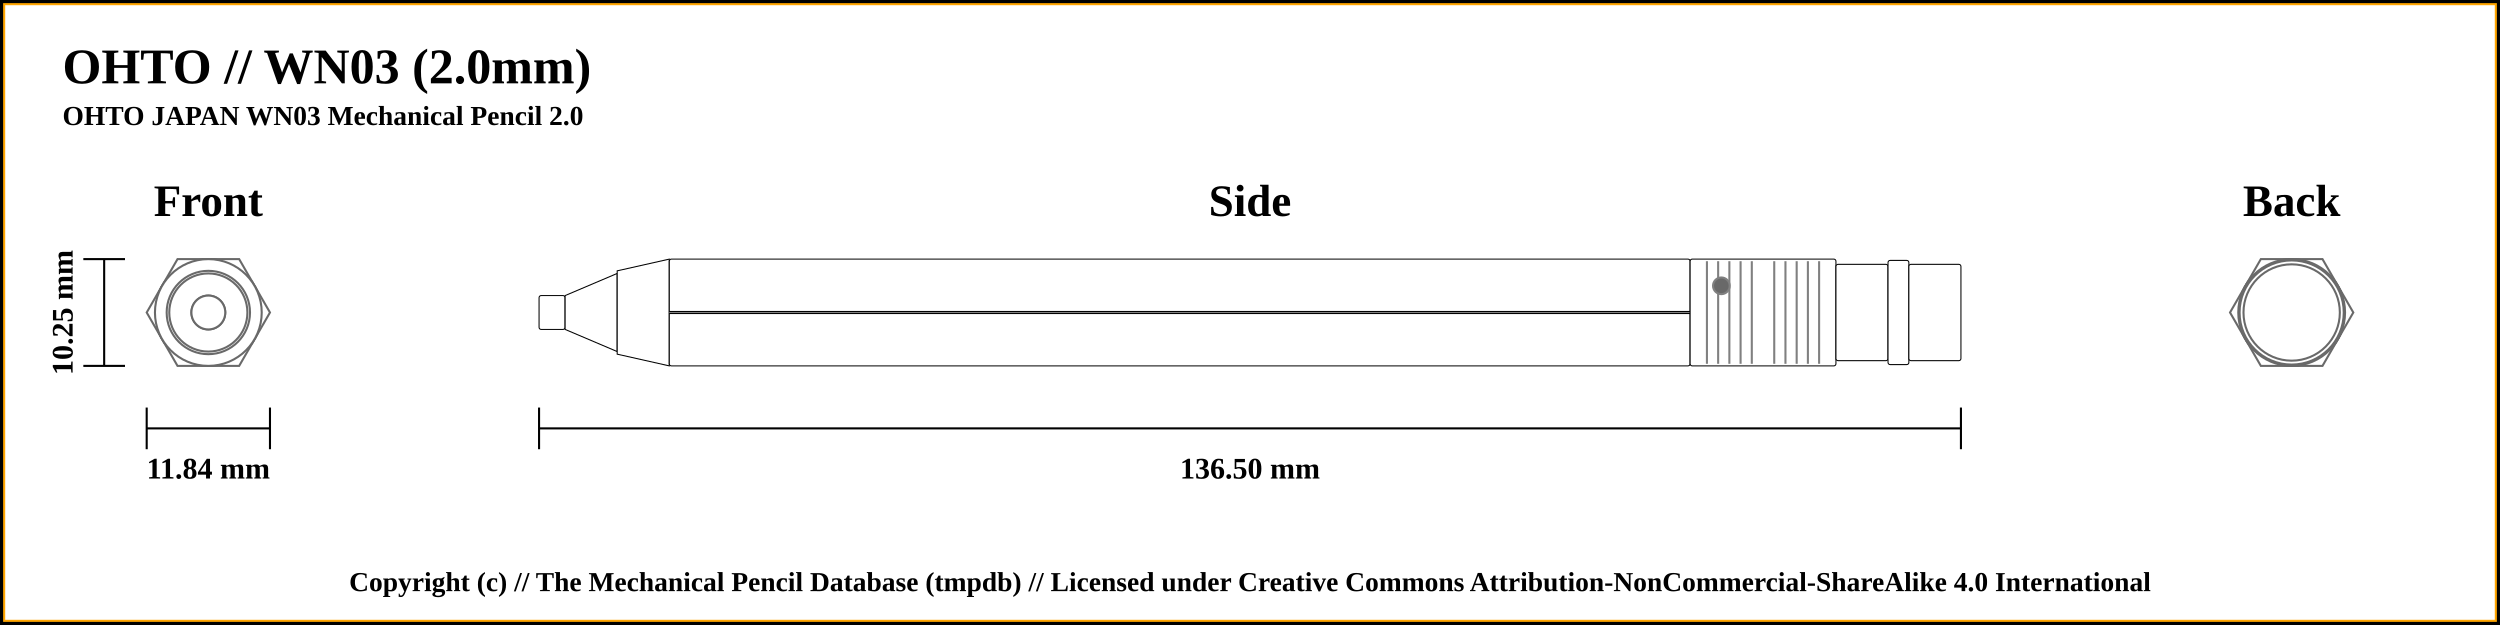
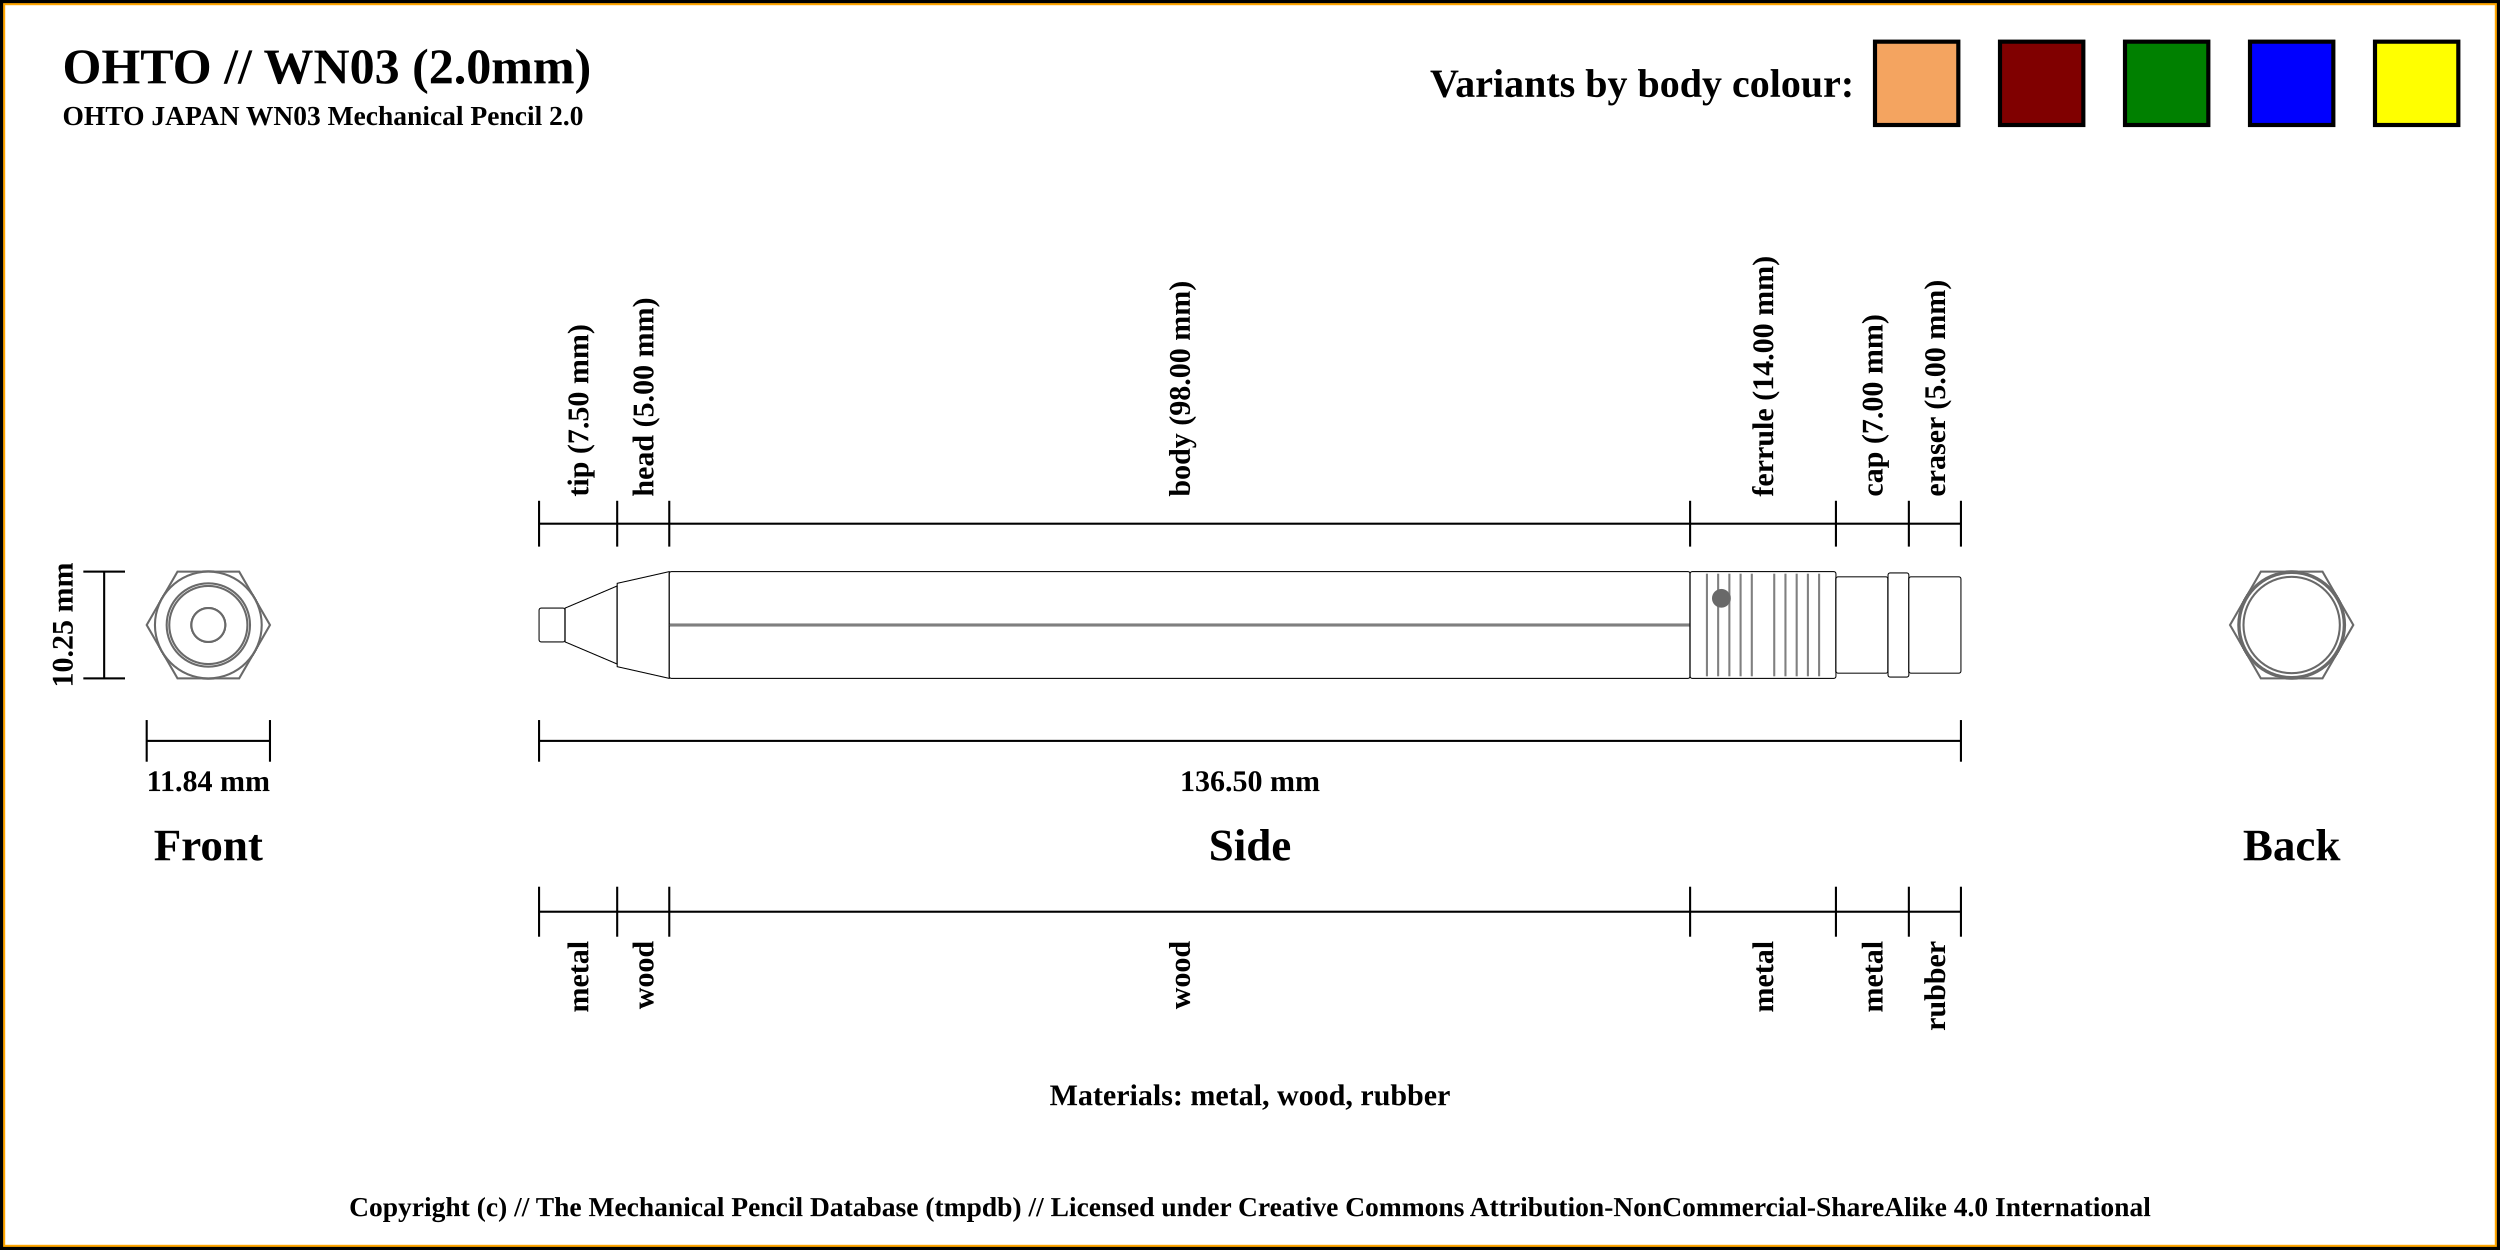
- <svg xmlns="http://www.w3.org/2000/svg" width="1200" height="300">
+ <svg xmlns="http://www.w3.org/2000/svg" width="1200" height="600">
  <pattern id="diagonalHatch" patternUnits="userSpaceOnUse" width="8" height="8">
    <rect width="6" height="6" fill="none" />
    <path stroke="dimgray" stroke-linecap="round" stroke-width="1" d="M 4,4 L 8,8" />
    <path stroke="dimgray" stroke-linecap="round" stroke-width="1" d="M 4,4 L 0,8" />
    <path stroke="gray" stroke-linecap="round" stroke-width="1" d="M 4,4 L 8,0" />
    <path stroke="gray" stroke-linecap="round" stroke-width="1" d="M 4,4 L 0,0" />
  </pattern>
-   <rect x="0" y="0" width="1200" height="300" fill="white" stroke="black" stroke-width="4" />
-   <rect x="2" y="2" width="1196" height="296" fill="white" stroke="orange" stroke-width="1" />
+   <rect x="0" y="0" width="1200" height="600" fill="white" stroke="black" stroke-width="4" />
+   <rect x="2" y="2" width="1196" height="596" fill="white" stroke="orange" stroke-width="1" />
  <text x="30" y="40" font-weight="bold" font-size="2em">OHTO // WN03 (2.0mm)</text>
  <text x="30" y="60" font-weight="bold" font-size="1.1em">OHTO JAPAN WN03 Mechanical Pencil 2.0</text>
-   <line x1="40" y1="124.375" x2="60" y2="124.375" stroke="black" stroke-width="1" />
-   <line x1="40" y1="175.625" x2="60" y2="175.625" stroke="black" stroke-width="1" />
-   <line x1="50" y1="124.375" x2="50" y2="175.625" stroke="black" stroke-width="1" />
-   <text x="100" y="96.375" font-size="1.8em" font-weight="bold" text-anchor="middle" dominant-baseline="central">Front</text>
-   <text x="30" y="150" transform="rotate(-90, 30, 150)" font-size="1.2em" font-weight="bold" text-anchor="middle" dominant-baseline="central">10.25 mm</text>
-   <line x1="70.411" y1="205.625" x2="129.589" y2="205.625" stroke="black" stroke-width="1" />
-   <line x1="70.411" y1="195.625" x2="70.411" y2="215.625" stroke="black" stroke-width="1" />
-   <line x1="129.589" y1="195.625" x2="129.589" y2="215.625" stroke="black" stroke-width="1" />
-   <text x="100" y="225.625" font-size="1.2em" font-weight="bold" text-anchor="middle" dominant-baseline="middle">11.84 mm</text>
-   <line x1="258.75" y1="205.625" x2="941.25" y2="205.625" stroke="black" stroke-width="1" />
-   <line x1="258.75" y1="195.625" x2="258.75" y2="215.625" stroke="black" stroke-width="1" />
-   <line x1="941.25" y1="195.625" x2="941.25" y2="215.625" stroke="black" stroke-width="1" />
-   <text x="600" y="225.625" font-size="1.2em" font-weight="bold" text-anchor="middle" dominant-baseline="middle">136.50 mm</text>
-   <text x="600" y="96.375" font-size="1.8em" font-weight="bold" text-anchor="middle" dominant-baseline="central">Side</text>
-   <text x="1100" y="96.375" font-size="1.8em" font-weight="bold" text-anchor="middle" dominant-baseline="central">Back</text>
-   <circle r="8.125" cx="1100" cy="150" stroke="dimgray" stroke-width="1" fill="white" />
-   <circle r="18.75" cx="1100" cy="150" stroke="dimgray" stroke-width="1" fill="white" />
-   <circle r="8.125" cx="1100" cy="150" stroke="dimgray" stroke-width="1" fill="white" />
-   <circle r="25.625" cx="1100" cy="150" stroke="dimgray" stroke-width="1" fill="white" />
-   <circle r="20" cx="1100" cy="150" stroke="dimgray" stroke-width="1" fill="white" />
-   <polygon points="1085.205,124.375 1114.795,124.375 1129.589,150 1114.795,175.625 1085.205,175.625 1070.411,150 " stroke="dimgray" stroke-width="1" fill="white" />
-   <circle r="25.625" cx="1100" cy="150" stroke="dimgray" stroke-width="1" fill="white" />
-   <circle r="23.125" cx="1100" cy="150" stroke="dimgray" stroke-width="1" fill="white" />
-   <circle r="25" cx="1100" cy="150" stroke="dimgray" stroke-width="1" fill="white" />
-   <circle r="23.125" cx="1100" cy="150" stroke="dimgray" stroke-width="1" fill="white" />
-   <circle r="23.125" cx="100" cy="150" stroke="dimgray" stroke-width="1" fill="white" />
-   <circle r="25" cx="100" cy="150" stroke="dimgray" stroke-width="1" fill="white" />
-   <circle r="23.125" cx="100" cy="150" stroke="dimgray" stroke-width="1" fill="white" />
-   <circle r="25.625" cx="100" cy="150" stroke="dimgray" stroke-width="1" fill="white" />
-   <polygon points="85.205,124.375 114.795,124.375 129.589,150 114.795,175.625 85.205,175.625 70.411,150 " stroke="dimgray" stroke-width="1" fill="white" />
-   <circle r="25.625" cx="100" cy="150" stroke="dimgray" stroke-width="1" fill="white" />
-   <circle r="20" cx="100" cy="150" stroke="dimgray" stroke-width="1" fill="white" />
-   <circle r="18.75" cx="100" cy="150" stroke="dimgray" stroke-width="1" fill="white" />
-   <circle r="8.125" cx="100" cy="150" stroke="dimgray" stroke-width="1" fill="white" />
-   <circle r="8.125" cx="100" cy="150" stroke="dimgray" stroke-width="1" fill="white" />
-   <rect x="258.75" y="141.875" width="12.5" height="16.25" rx="1" ry="1" stroke-width="0.5" stroke="black" fill="white" />
-   <path d="M271.25 141.875 L296.25 131.25 L296.25 168.75 L271.25 158.125 Z" stroke-width="0.5" stroke="black" fill="white" />
-   <path d="M296.25 130 L321.25 124.375 L321.25 175.625 L296.25 170 Z" stroke-width="0.5" stroke="black" fill="white" />
-   <rect x="321.25" y="124.375" width="490" height="51.25" rx="1" ry="1" stroke-width="0.5" stroke="black" fill="white" />
-   <line x1="321.25" y1="150" x2="811.25" y2="150" stroke-width="1.5" stroke="black" fill="none" />
-   <line x1="321.25" y1="150" x2="811.25" y2="150" stroke-width="0.5" stroke="gray" fill="none" />
-   <rect x="811.25" y="124.375" width="70" height="51.25" rx="1" ry="1" stroke-width="0.5" stroke="black" fill="white" />
-   <line x1="819.327" y1="125.375" x2="819.327" y2="174.625" stroke-width="1" stroke="gray" />
-   <line x1="824.712" y1="125.375" x2="824.712" y2="174.625" stroke-width="1" stroke="gray" />
-   <line x1="830.096" y1="125.375" x2="830.096" y2="174.625" stroke-width="1" stroke="gray" />
-   <line x1="835.481" y1="125.375" x2="835.481" y2="174.625" stroke-width="1" stroke="gray" />
-   <line x1="840.865" y1="125.375" x2="840.865" y2="174.625" stroke-width="1" stroke="gray" />
-   <line x1="851.635" y1="125.375" x2="851.635" y2="174.625" stroke-width="1" stroke="gray" />
-   <line x1="857.019" y1="125.375" x2="857.019" y2="174.625" stroke-width="1" stroke="gray" />
-   <line x1="862.404" y1="125.375" x2="862.404" y2="174.625" stroke-width="1" stroke="gray" />
-   <line x1="867.788" y1="125.375" x2="867.788" y2="174.625" stroke-width="1" stroke="gray" />
-   <line x1="873.173" y1="125.375" x2="873.173" y2="174.625" stroke-width="1" stroke="gray" />
-   <circle r="4" cx="826.25" cy="137.188" stroke-width="1" stroke="gray" fill="dimgray" />
-   <rect x="881.25" y="126.875" width="25" height="46.25" rx="1" ry="1" stroke-width="0.5" stroke="black" fill="white" />
-   <rect x="906.25" y="125" width="10" height="50" rx="1" ry="1" stroke-width="0.5" stroke="black" fill="white" />
-   <rect x="916.25" y="126.875" width="25" height="46.25" rx="1" ry="1" stroke-width="0.5" stroke="black" fill="white" />
-   <text x="50%" y="280" font-size="1.1em" font-weight="bold" text-anchor="middle" dominant-baseline="middle">Copyright (c) // The Mechanical Pencil Database (tmpdb) // Licensed under Creative Commons Attribution-NonCommercial-ShareAlike 4.0 International</text>
+   <line x1="40" y1="274.375" x2="60" y2="274.375" stroke="black" stroke-width="1" />
+   <line x1="40" y1="325.625" x2="60" y2="325.625" stroke="black" stroke-width="1" />
+   <line x1="50" y1="274.375" x2="50" y2="325.625" stroke="black" stroke-width="1" />
+   <text x="100" y="405.625" font-size="1.8em" font-weight="bold" text-anchor="middle" dominant-baseline="central">Front</text>
+   <text x="30" y="300" transform="rotate(-90, 30, 300)" font-size="1.2em" font-weight="bold" text-anchor="middle" dominant-baseline="central">10.25 mm</text>
+   <line x1="70.411" y1="355.625" x2="129.589" y2="355.625" stroke="black" stroke-width="1" />
+   <line x1="70.411" y1="345.625" x2="70.411" y2="365.625" stroke="black" stroke-width="1" />
+   <line x1="129.589" y1="345.625" x2="129.589" y2="365.625" stroke="black" stroke-width="1" />
+   <text x="100" y="375.625" font-size="1.2em" font-weight="bold" text-anchor="middle" dominant-baseline="middle">11.84 mm</text>
+   <line x1="258.75" y1="355.625" x2="941.25" y2="355.625" stroke="black" stroke-width="1" />
+   <line x1="258.75" y1="345.625" x2="258.75" y2="365.625" stroke="black" stroke-width="1" />
+   <line x1="941.25" y1="345.625" x2="941.25" y2="365.625" stroke="black" stroke-width="1" />
+   <text x="600" y="375.625" font-size="1.2em" font-weight="bold" text-anchor="middle" dominant-baseline="middle">136.50 mm</text>
+   <text x="600" y="405.625" font-size="1.8em" font-weight="bold" text-anchor="middle" dominant-baseline="central">Side</text>
+   <text x="1100" y="405.625" font-size="1.8em" font-weight="bold" text-anchor="middle" dominant-baseline="central">Back</text>
+   <text x="600" y="525.625" font-size="1.2em" font-weight="bold" text-anchor="middle" dominant-baseline="central">Materials: metal, wood, rubber</text>
+   <line x1="258.75" y1="262.375" x2="258.75" y2="240.375" stroke="black" stroke-width="1" />
+   <text x="277.5" y="238.375" transform="rotate(-90, 277.5, 238.375)" font-size="1.2em" font-weight="bold" dominant-baseline="central">tip (7.50 mm)</text>
+   <line x1="296.25" y1="262.375" x2="296.25" y2="240.375" stroke="black" stroke-width="1" />
+   <text x="308.75" y="238.375" transform="rotate(-90, 308.75, 238.375)" font-size="1.2em" font-weight="bold" dominant-baseline="central">head (5.00 mm)</text>
+   <line x1="321.25" y1="262.375" x2="321.25" y2="240.375" stroke="black" stroke-width="1" />
+   <text x="566.25" y="238.375" transform="rotate(-90, 566.25, 238.375)" font-size="1.2em" font-weight="bold" dominant-baseline="central">body (98.00 mm)</text>
+   <line x1="811.25" y1="262.375" x2="811.25" y2="240.375" stroke="black" stroke-width="1" />
+   <text x="846.25" y="238.375" transform="rotate(-90, 846.25, 238.375)" font-size="1.2em" font-weight="bold" dominant-baseline="central">ferrule (14.00 mm)</text>
+   <line x1="881.25" y1="262.375" x2="881.25" y2="240.375" stroke="black" stroke-width="1" />
+   <text x="898.75" y="238.375" transform="rotate(-90, 898.75, 238.375)" font-size="1.2em" font-weight="bold" dominant-baseline="central">cap (7.00 mm)</text>
+   <line x1="916.25" y1="262.375" x2="916.25" y2="240.375" stroke="black" stroke-width="1" />
+   <text x="928.75" y="238.375" transform="rotate(-90, 928.75, 238.375)" font-size="1.2em" font-weight="bold" dominant-baseline="central">eraser (5.00 mm)</text>
+   <line x1="941.25" y1="262.375" x2="941.25" y2="240.375" stroke="black" stroke-width="1" />
+   <line x1="258.75" y1="251.375" x2="941.25" y2="251.375" stroke="black" stroke-width="1" />
+   <line x1="258.75" y1="425.625" x2="258.75" y2="449.625" stroke="black" stroke-width="1" />
+   <text x="277.5" y="451.625" transform="rotate(-90, 277.5, 451.625)" font-size="1.2em" font-weight="bold" text-anchor="end" dominant-baseline="central">metal</text>
+   <line x1="296.25" y1="425.625" x2="296.25" y2="449.625" stroke="black" stroke-width="1" />
+   <text x="308.75" y="451.625" transform="rotate(-90, 308.75, 451.625)" font-size="1.2em" font-weight="bold" text-anchor="end" dominant-baseline="central">wood</text>
+   <line x1="321.25" y1="425.625" x2="321.25" y2="449.625" stroke="black" stroke-width="1" />
+   <text x="566.25" y="451.625" transform="rotate(-90, 566.25, 451.625)" font-size="1.2em" font-weight="bold" text-anchor="end" dominant-baseline="central">wood</text>
+   <line x1="811.25" y1="425.625" x2="811.25" y2="449.625" stroke="black" stroke-width="1" />
+   <text x="846.25" y="451.625" transform="rotate(-90, 846.25, 451.625)" font-size="1.2em" font-weight="bold" text-anchor="end" dominant-baseline="central">metal</text>
+   <line x1="881.25" y1="425.625" x2="881.25" y2="449.625" stroke="black" stroke-width="1" />
+   <text x="898.75" y="451.625" transform="rotate(-90, 898.75, 451.625)" font-size="1.2em" font-weight="bold" text-anchor="end" dominant-baseline="central">metal</text>
+   <line x1="916.25" y1="425.625" x2="916.25" y2="449.625" stroke="black" stroke-width="1" />
+   <text x="928.75" y="451.625" transform="rotate(-90, 928.75, 451.625)" font-size="1.2em" font-weight="bold" text-anchor="end" dominant-baseline="central">rubber</text>
+   <line x1="941.25" y1="425.625" x2="941.25" y2="449.625" stroke="black" stroke-width="1" />
+   <line x1="258.75" y1="437.625" x2="941.25" y2="437.625" stroke="black" stroke-width="1" />
+   <circle r="8.125" cx="1100" cy="300" stroke="dimgray" stroke-width="1" fill="white" />
+   <circle r="18.75" cx="1100" cy="300" stroke="dimgray" stroke-width="1" fill="white" />
+   <circle r="8.125" cx="1100" cy="300" stroke="dimgray" stroke-width="1" fill="white" />
+   <circle r="25.625" cx="1100" cy="300" stroke="dimgray" stroke-width="1" fill="white" />
+   <circle r="20" cx="1100" cy="300" stroke="dimgray" stroke-width="1" fill="white" />
+   <polygon points="1085.205,274.375 1114.795,274.375 1129.589,300 1114.795,325.625 1085.205,325.625 1070.411,300 " stroke="dimgray" stroke-width="1" fill="white" />
+   <circle r="25.625" cx="1100" cy="300" stroke="dimgray" stroke-width="1" fill="white" />
+   <circle r="23.125" cx="1100" cy="300" stroke="dimgray" stroke-width="1" fill="white" />
+   <circle r="25" cx="1100" cy="300" stroke="dimgray" stroke-width="1" fill="white" />
+   <circle r="23.125" cx="1100" cy="300" stroke="dimgray" stroke-width="1" fill="white" />
+   <circle r="23.125" cx="100" cy="300" stroke="dimgray" stroke-width="1" fill="white" />
+   <circle r="25" cx="100" cy="300" stroke="dimgray" stroke-width="1" fill="white" />
+   <circle r="23.125" cx="100" cy="300" stroke="dimgray" stroke-width="1" fill="white" />
+   <circle r="25.625" cx="100" cy="300" stroke="dimgray" stroke-width="1" fill="white" />
+   <polygon points="85.205,274.375 114.795,274.375 129.589,300 114.795,325.625 85.205,325.625 70.411,300 " stroke="dimgray" stroke-width="1" fill="white" />
+   <circle r="25.625" cx="100" cy="300" stroke="dimgray" stroke-width="1" fill="white" />
+   <circle r="20" cx="100" cy="300" stroke="dimgray" stroke-width="1" fill="white" />
+   <circle r="18.75" cx="100" cy="300" stroke="dimgray" stroke-width="1" fill="white" />
+   <circle r="8.125" cx="100" cy="300" stroke="dimgray" stroke-width="1" fill="white" />
+   <circle r="8.125" cx="100" cy="300" stroke="dimgray" stroke-width="1" fill="white" />
+   <rect x="258.75" y="291.875" width="12.5" height="16.25" rx="1" ry="1" stroke-width="0.5" stroke="black" fill="white" />
+   <path d="M271.25 291.875 L296.25 281.25 L296.25 318.75 L271.25 308.125 Z" stroke-width="0.5" stroke="black" fill="white" />
+   <path d="M296.25 280 L321.25 274.375 L321.25 325.625 L296.25 320 Z" stroke-width="0.5" stroke="black" fill="white" />
+   <rect x="321.25" y="274.375" width="490" height="51.25" rx="1" ry="1" stroke-width="0.5" stroke="black" fill="white" />
+   <line x1="321.25" y1="300" x2="811.25" y2="300" stroke-width="1.5" stroke="black" fill="none" stroke-opacity="0.5" />
+   <line x1="321.25" y1="300" x2="811.25" y2="300" stroke-width="0.5" stroke="gray" fill="none" stroke-opacity="0.5" />
+   <rect x="811.25" y="274.375" width="70" height="51.25" rx="1" ry="1" stroke-width="0.5" stroke="black" fill="white" />
+   <line x1="819.327" y1="275.375" x2="819.327" y2="324.625" stroke-width="1" stroke="gray" />
+   <line x1="824.712" y1="275.375" x2="824.712" y2="324.625" stroke-width="1" stroke="gray" />
+   <line x1="830.096" y1="275.375" x2="830.096" y2="324.625" stroke-width="1" stroke="gray" />
+   <line x1="835.481" y1="275.375" x2="835.481" y2="324.625" stroke-width="1" stroke="gray" />
+   <line x1="840.865" y1="275.375" x2="840.865" y2="324.625" stroke-width="1" stroke="gray" />
+   <line x1="851.635" y1="275.375" x2="851.635" y2="324.625" stroke-width="1" stroke="gray" />
+   <line x1="857.019" y1="275.375" x2="857.019" y2="324.625" stroke-width="1" stroke="gray" />
+   <line x1="862.404" y1="275.375" x2="862.404" y2="324.625" stroke-width="1" stroke="gray" />
+   <line x1="867.788" y1="275.375" x2="867.788" y2="324.625" stroke-width="1" stroke="gray" />
+   <line x1="873.173" y1="275.375" x2="873.173" y2="324.625" stroke-width="1" stroke="gray" />
+   <circle r="4" cx="826.25" cy="287.188" stroke="dimgray" stroke-width="1" fill="dimGray" />
+   <rect x="881.25" y="276.875" width="25" height="46.25" rx="1" ry="1" stroke-width="0.5" stroke="black" fill="white" />
+   <rect x="906.25" y="275" width="10" height="50" rx="1" ry="1" stroke-width="0.5" stroke="black" fill="white" />
+   <rect x="916.25" y="276.875" width="25" height="46.25" rx="1" ry="1" stroke-width="0.5" stroke="black" fill="white" />
+   <rect x="1140" y="20" width="40" height="40" stroke="black" stroke-width="2" fill="yellow" />
+   <rect x="1080" y="20" width="40" height="40" stroke="black" stroke-width="2" fill="blue" />
+   <rect x="1020" y="20" width="40" height="40" stroke="black" stroke-width="2" fill="green" />
+   <rect x="960" y="20" width="40" height="40" stroke="black" stroke-width="2" fill="maroon" />
+   <rect x="900" y="20" width="40" height="40" stroke="black" stroke-width="2" fill="sandybrown" />
+   <text x="890" y="40" font-size="1.6em" font-weight="bold" text-anchor="end" dominant-baseline="central">Variants by body colour:</text>
+   <text x="50%" y="580" font-size="1.1em" font-weight="bold" text-anchor="middle" dominant-baseline="middle">Copyright (c) // The Mechanical Pencil Database (tmpdb) // Licensed under Creative Commons Attribution-NonCommercial-ShareAlike 4.0 International</text>
</svg>
